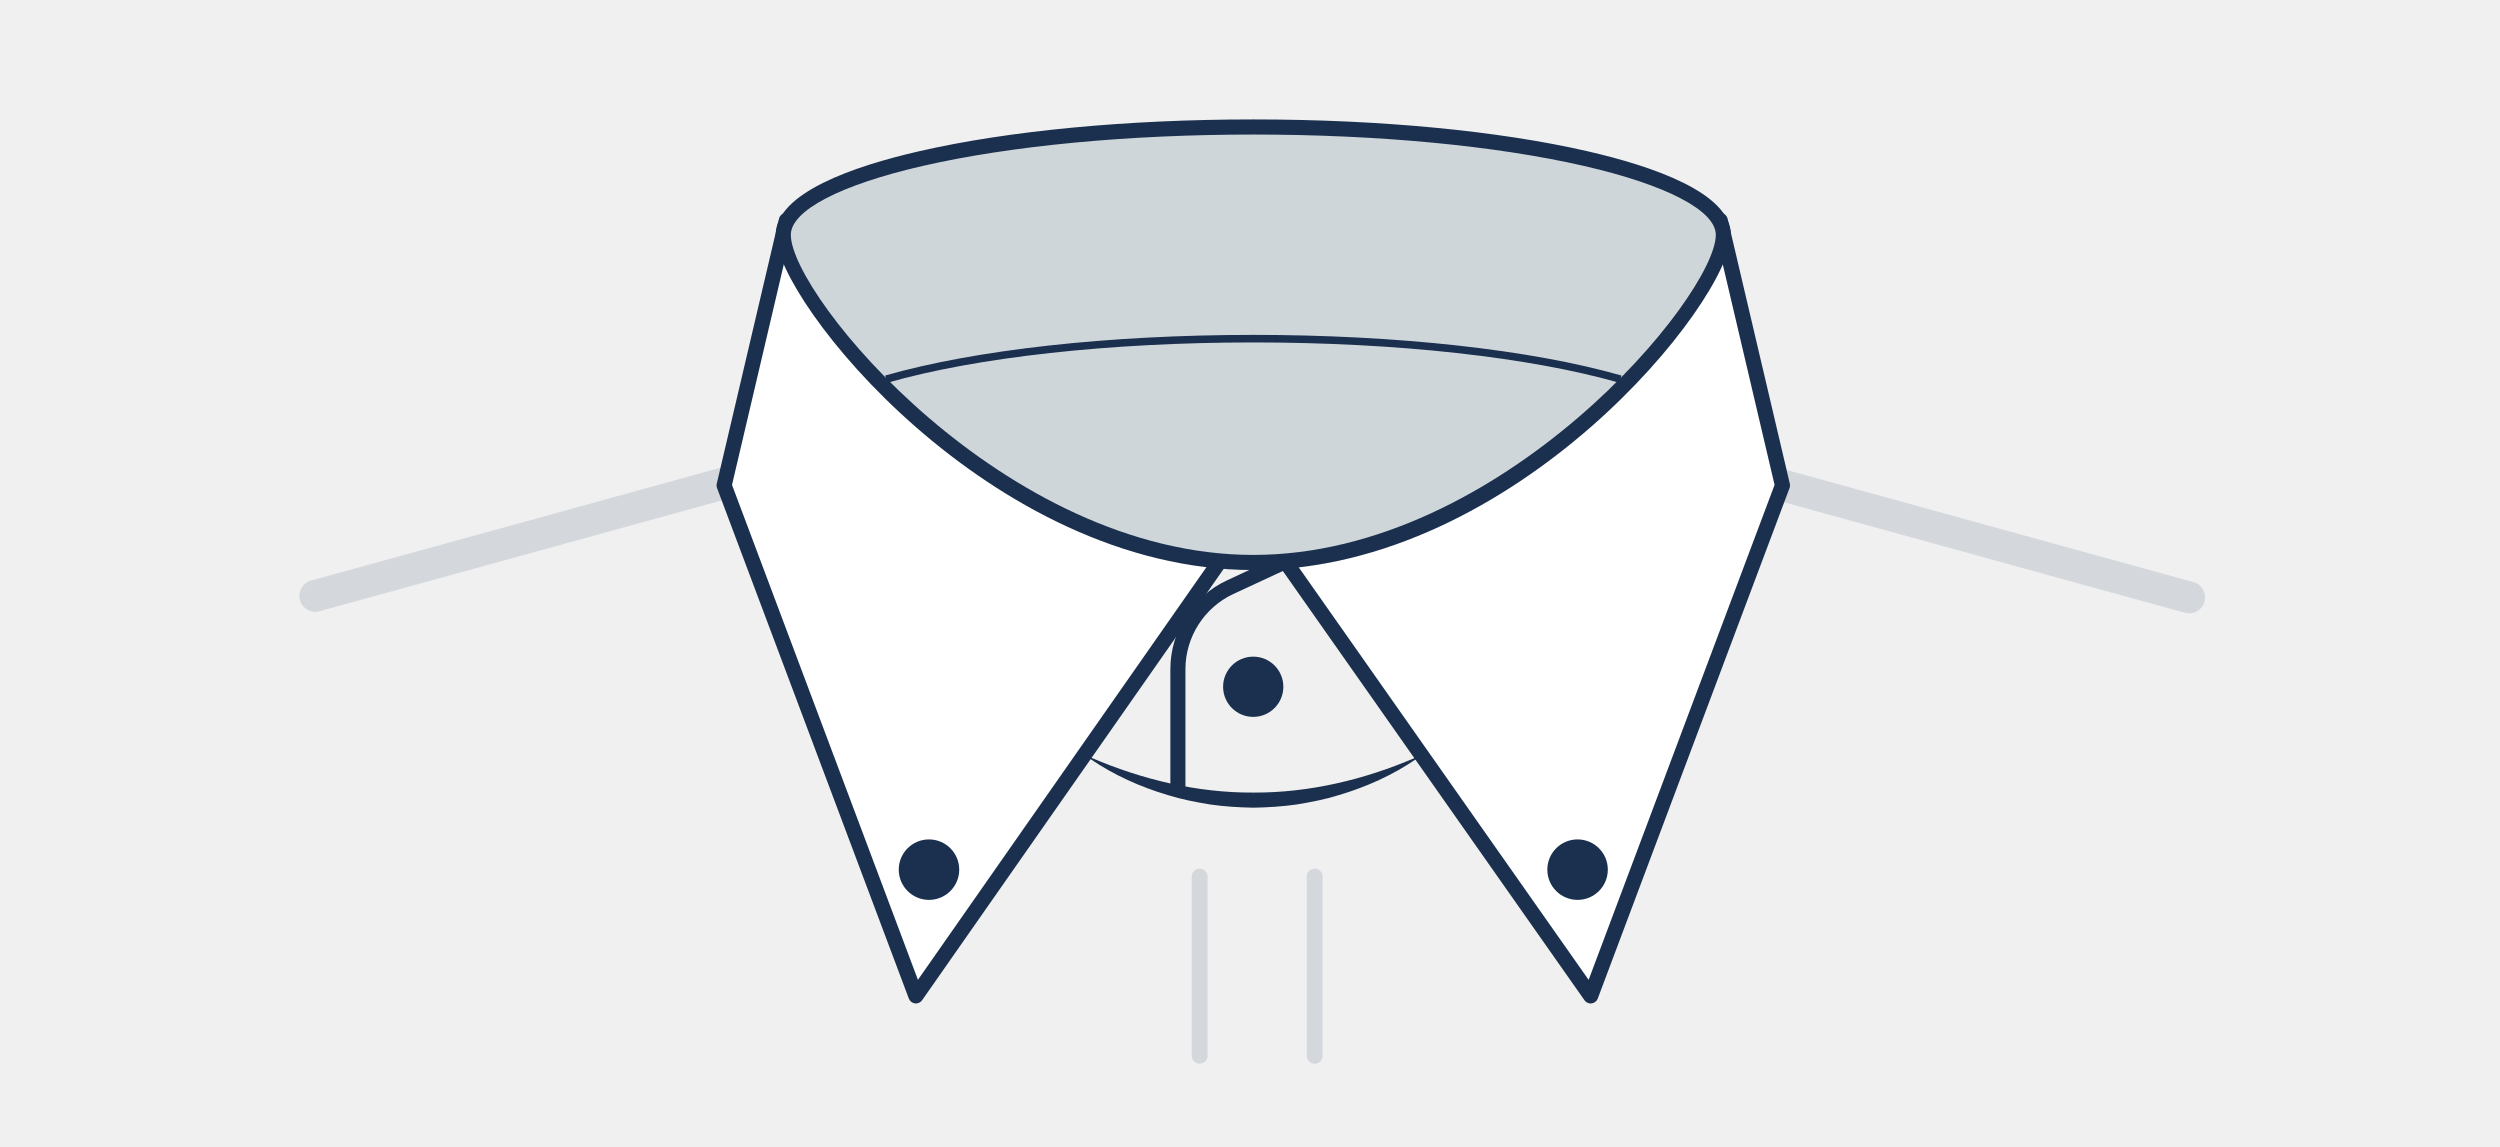
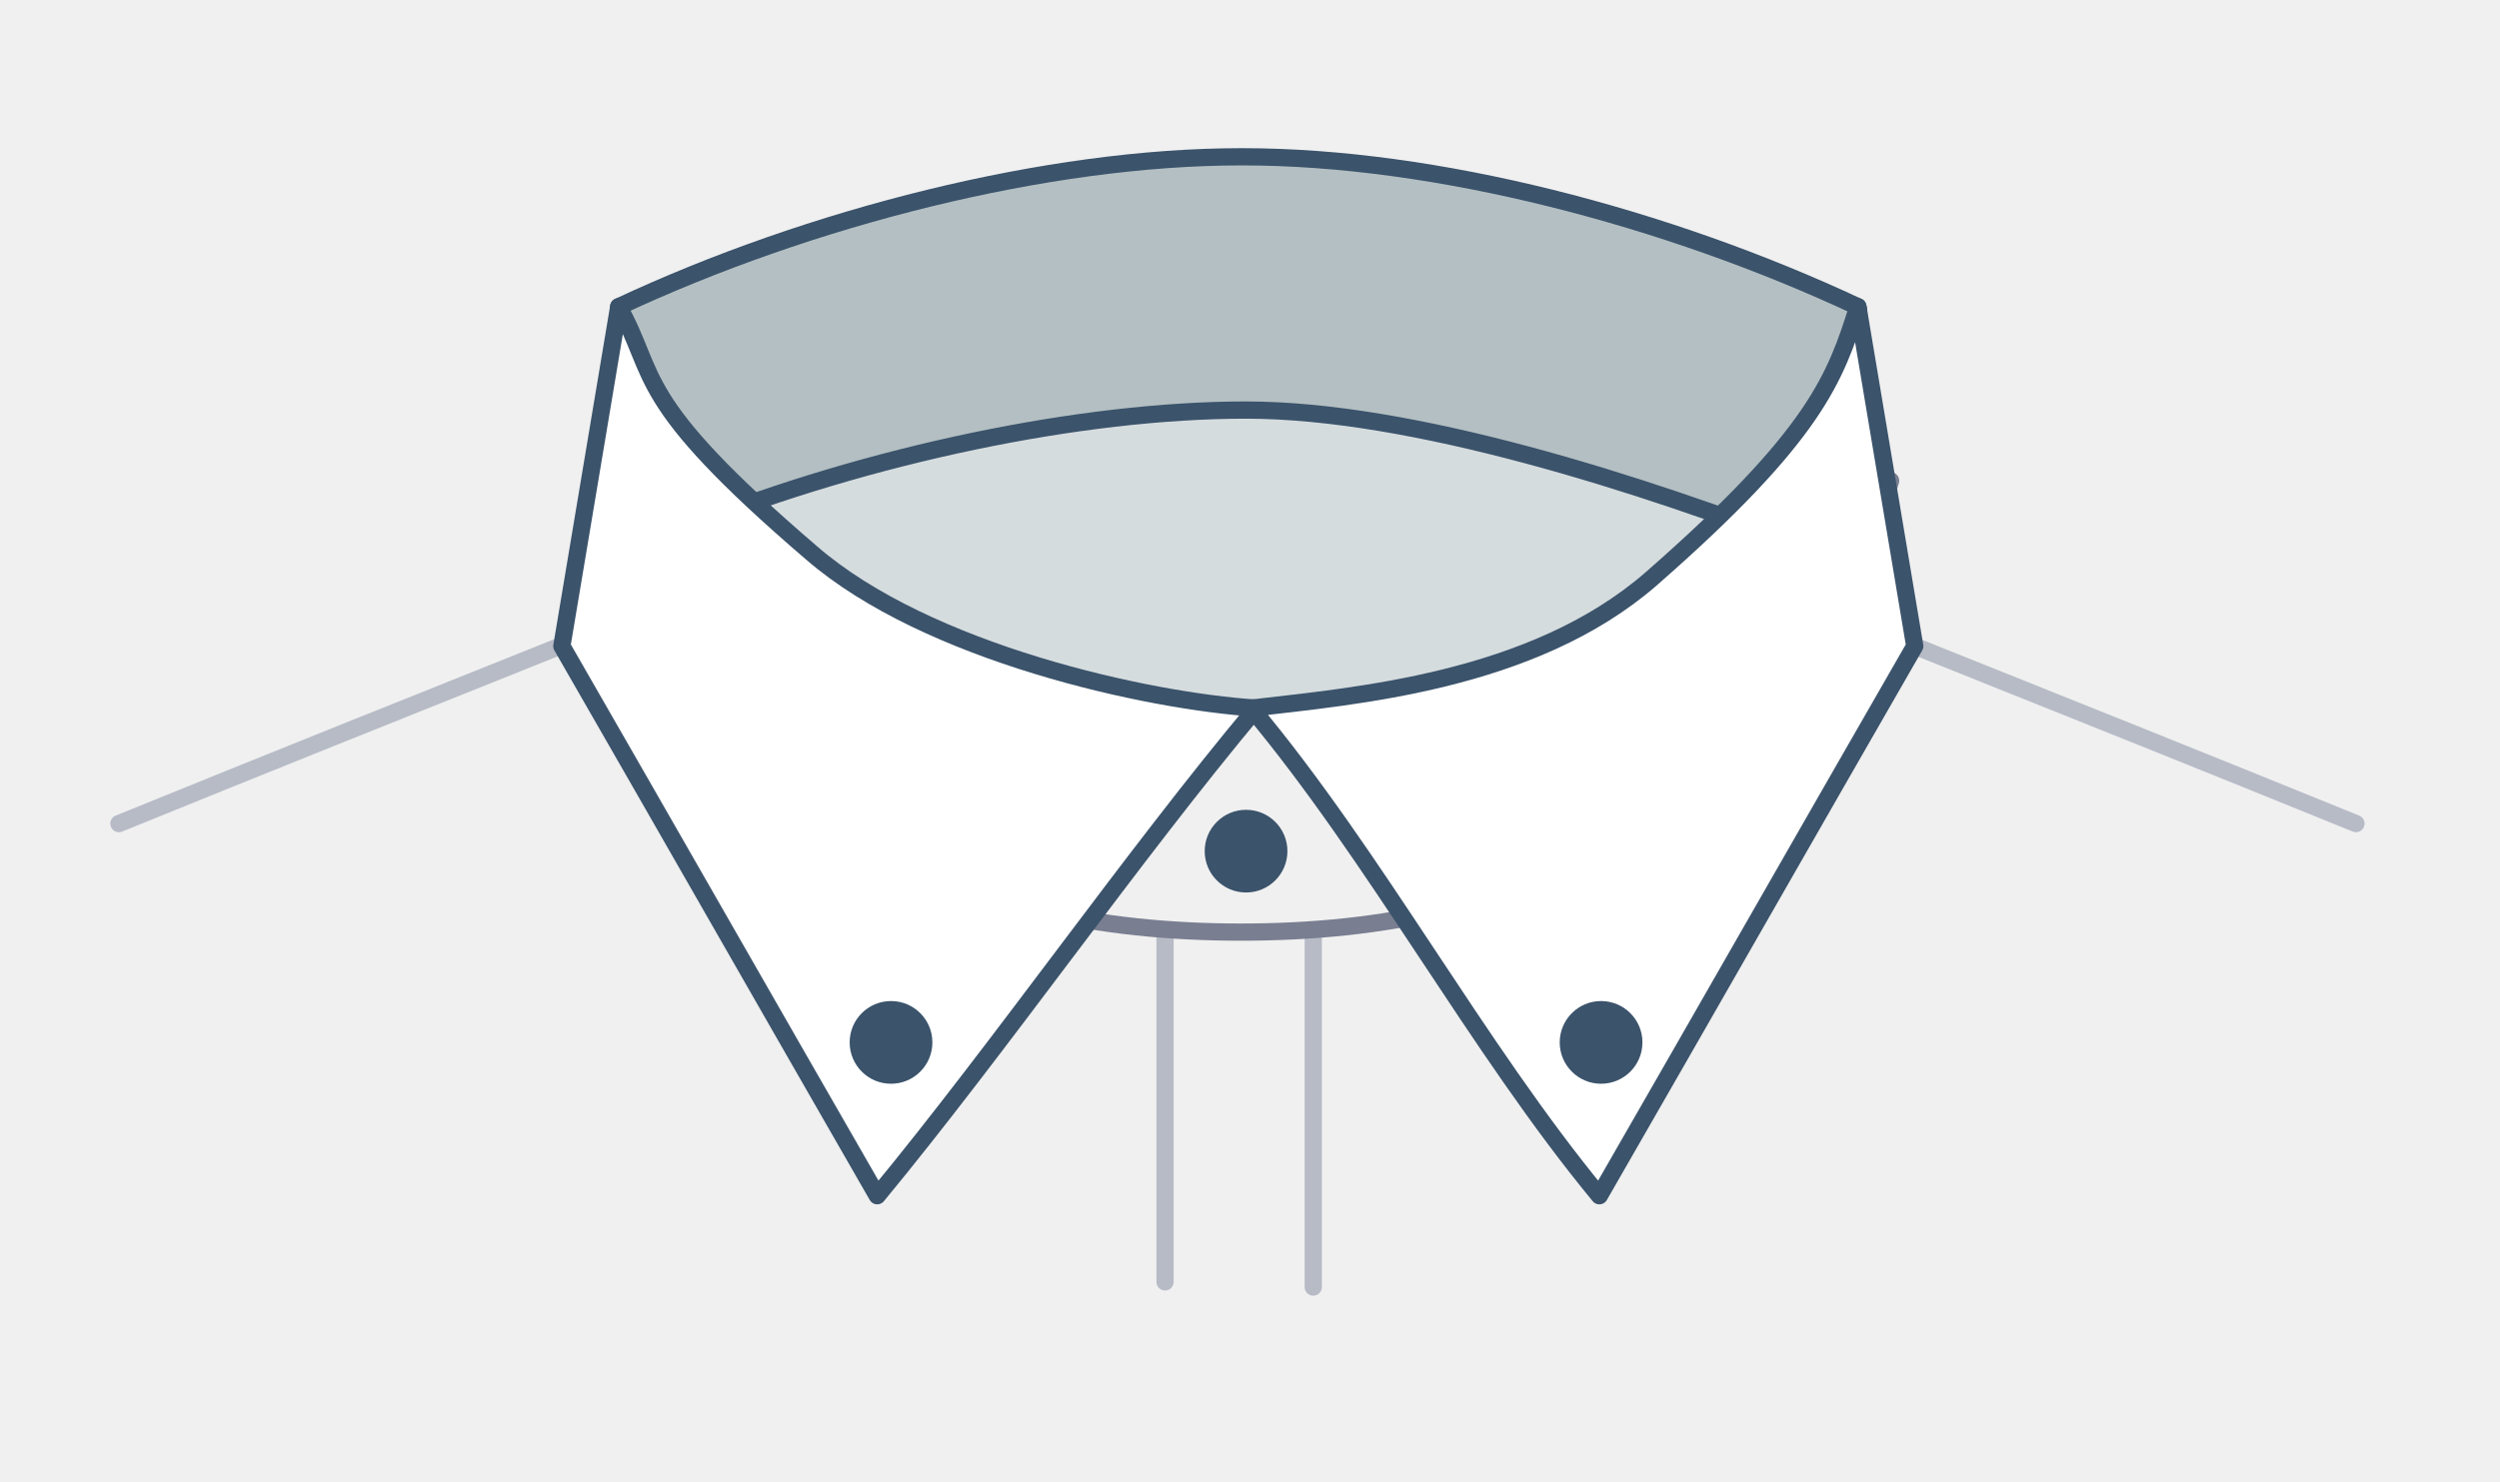
- <svg xmlns="http://www.w3.org/2000/svg" width="314px" height="144px" viewBox="0 0 314 144" version="1.1" style="background: #FFFFFF;">
-   <defs />
-   <g id="Collar-button-down" stroke="none" stroke-width="1" fill="none" fill-rule="evenodd">
-     <g id="thumbnail-misc/collar-background" opacity="0.4" transform="translate(8, 3)" stroke="#A9B4C0" stroke-linecap="round" stroke-linejoin="round">
-       <g id="Group" transform="translate(31.60606, 56.7)">
-         <path d="M51.682,0.9 C39.256,4.318 14.082,11.291 0,15.143" id="Stroke-15" stroke-width="4" />
-         <path d="M235.352,0 C225.33,2.741 195.52,11.005 179.703,15.332" id="Stroke-15-Copy" stroke-width="4" transform="translate(207.5277, 7.66583) scale(-1, 1) translate(-207.5277, -7.66583) " />
-       </g>
-       <g id="Group-2" transform="translate(141.7758, 107.1)">
-         <path d="M15.352,0 L15.352,22.5" id="Stroke-19" stroke-width="2" />
-         <path d="M0.903,0 L0.903,22.5" id="Stroke-19" stroke-width="2" />
-       </g>
-     </g>
-     <g id="thumbnail/collar/Button-down" transform="translate(90, 14)">
-       <g>
-         <polygon id="Fill-1" fill="#FFFFFF" points="71.599 56.742 109.789 111.087 133.876 46.967 126.056 13.679" />
-         <g id="Group-26" transform="translate(0, 0.036)">
-           <path d="M109.789,112 C109.482,112 109.191,111.852 109.012,111.597 L70.821,57.251 C70.52,56.822 70.624,56.23 71.053,55.929 C71.482,55.627 72.073,55.73 72.376,56.16 L109.532,109.034 L132.886,46.867 L125.132,13.86 C125.013,13.349 125.329,12.838 125.84,12.718 C126.343,12.602 126.86,12.914 126.981,13.425 L134.801,46.714 C134.844,46.897 134.831,47.089 134.765,47.265 L110.678,111.385 C110.554,111.714 110.258,111.948 109.909,111.993 C109.869,111.998 109.829,112 109.789,112" id="Fill-2" fill="#1B304E" />
-           <polyline id="Fill-5" fill="#FFFFFF" points="8.769 13.643 0.95 46.932 25.037 111.051 63.227 56.427" />
-           <path d="M25.037,112 C24.998,112 24.958,111.998 24.918,111.993 C24.568,111.949 24.272,111.715 24.148,111.385 L0.061,47.265 C-0.005,47.089 -0.018,46.897 0.025,46.714 L7.845,13.425 C7.966,12.914 8.483,12.601 8.986,12.718 C9.497,12.838 9.813,13.349 9.694,13.86 L1.94,46.867 L25.292,109.029 L62.449,55.882 C62.75,55.453 63.34,55.347 63.771,55.648 C64.201,55.949 64.307,56.541 64.006,56.97 L25.815,111.595 C25.637,111.851 25.345,112 25.037,112" id="Fill-7" fill="#1B304E" />
-           <path d="M30.479,95.192 C30.479,97.29 28.779,98.99 26.681,98.99 C24.583,98.99 22.883,97.29 22.883,95.192 C22.883,93.094 24.583,91.394 26.681,91.394 C28.779,91.394 30.479,93.094 30.479,95.192" id="Fill-10" fill="#1B304E" />
-           <path d="M126.453,15.463 C126.453,22.946 100.021,56.612 67.416,56.612 C34.81,56.612 8.379,22.946 8.379,15.463 C8.379,7.98 34.81,1.914 67.416,1.914 C100.021,1.914 126.453,7.98 126.453,15.463" id="Fill-12" fill="#CED6DA" />
-           <path d="M67.416,2.863 C51.716,2.863 36.966,4.264 25.883,6.807 C15.517,9.186 9.328,12.422 9.328,15.463 C9.328,23.096 36.129,55.662 67.416,55.662 C98.703,55.662 125.504,23.096 125.504,15.463 C125.504,12.422 119.315,9.186 108.949,6.807 C97.866,4.264 83.116,2.863 67.416,2.863 M67.416,57.561 C34.377,57.561 7.43,23.714 7.43,15.463 C7.43,10.199 17.233,6.844 25.458,4.956 C36.677,2.382 51.577,0.964 67.416,0.964 C83.255,0.964 98.155,2.382 109.374,4.956 C117.599,6.844 127.402,10.199 127.402,15.463 C127.402,23.714 100.455,57.561 67.416,57.561" id="Fill-14" fill="#1B304E" />
-           <path d="M113.399,34.045 C102.161,30.822 85.401,28.974 67.416,28.974 C49.432,28.974 32.672,30.822 21.435,34.044 L21.173,33.131 C32.493,29.886 49.347,28.025 67.416,28.025 C85.486,28.025 102.341,29.886 113.661,33.132 L113.399,34.045 Z" id="Fill-16" fill="#1B304E" />
-           <path d="M104.345,95.192 C104.345,97.29 106.046,98.99 108.144,98.99 C110.241,98.99 111.942,97.29 111.942,95.192 C111.942,93.094 110.241,91.394 108.144,91.394 C106.046,91.394 104.345,93.094 104.345,95.192" id="Fill-18" fill="#1B304E" />
-           <path d="M71.189,72.221 C71.189,74.311 69.495,76.005 67.405,76.005 C65.315,76.005 63.621,74.311 63.621,72.221 C63.621,70.131 65.315,68.437 67.405,68.437 C69.495,68.437 71.189,70.131 71.189,72.221" id="Fill-20" fill="#1B304E" />
-           <path d="M58.891,85.592 L56.998,85.592 L56.998,70.006 C56.998,65.237 59.793,60.859 64.118,58.852 L70.79,55.754 L71.587,57.469 L64.914,60.568 C61.255,62.266 58.891,65.971 58.891,70.006 L58.891,85.592 Z" id="Fill-22" fill="#1B304E" />
-           <path d="M87.889,81.289 C84.931,83.31 81.625,84.804 78.161,85.829 C76.435,86.373 74.651,86.71 72.858,87.008 C71.058,87.262 69.238,87.382 67.415,87.409 C65.593,87.377 63.772,87.265 61.973,87.004 C60.18,86.709 58.397,86.367 56.67,85.824 C53.206,84.798 49.901,83.307 46.941,81.289 L47.017,81.115 C53.449,83.89 60.409,85.55 67.415,85.512 C74.422,85.549 81.381,83.89 87.814,81.115 L87.889,81.289 Z" id="Fill-24" fill="#1B304E" />
-         </g>
-       </g>
-     </g>
-   </g>
+ <svg xmlns="http://www.w3.org/2000/svg" width="145" height="86" viewBox="0 0 145 86" fill="none">
+   <path d="M111.1 37.5C119.6 40.9 128.1 44.3 136.7 47.8" stroke="#B6BBC6" stroke-miterlimit="10" stroke-linecap="round" stroke-linejoin="round" />
+   <path d="M32.5 37.5C24 40.9 15.5 44.3 6.9 47.8" stroke="#B6BBC6" stroke-miterlimit="10" stroke-linecap="round" stroke-linejoin="round" />
+   <path d="M67.6 54C67.6 60.8 67.6 67.6 67.6 74.4" stroke="#B6BBC6" stroke-miterlimit="10" stroke-linecap="round" stroke-linejoin="round" />
+   <path d="M76.2 54.3C76.2 61.1 76.2 67.9 76.2 74.7" stroke="#B6BBC6" stroke-miterlimit="10" stroke-linecap="round" stroke-linejoin="round" />
+   <path d="M72.3 51.8C73.626 51.8 74.7 50.725 74.7 49.4C74.7 48.075 73.626 47 72.3 47C70.975 47 69.9 48.075 69.9 49.4C69.9 50.725 70.975 51.8 72.3 51.8Z" fill="#3B536B" />
+   <path d="M109.7 27.899C107.2 36.499 101.7 43.599 95.1 47.999C88.1 52.599 80.1 54.099 72 54.099C63.9 54.099 55.9 52.599 48.9 47.999C42.3 43.599 36.8 36.499 34.3 27.899" stroke="#797E91" stroke-miterlimit="10" stroke-linecap="round" stroke-linejoin="round" />
+   <path d="M82.8 40.999C82.8 40.999 61 41.799 59.4 40.499C55.3 39.199 43.2 35.799 40 30.399C50.3 26.299 62.6 23.699 72.2 23.699C81.8 23.699 95 27.899 105.3 31.899C99.6 37.399 87 40.399 82.8 40.999Z" fill="#D5DCDE" />
+   <path d="M107.8 17.8C96.7 12.6 83.3 9.1 72.1 9.1H72C60.8 9.1 47 12.6 35.9 17.8C36.4 18.8 36.9 26.6 40.1 30.5C50.4 26.4 62.7 23.8 72.3 23.8C81.9 23.8 95.1 28 105.4 32C106.2 30 108.2 18.6 107.8 17.8Z" fill="#B3BFC2" stroke="#3B536B" stroke-miterlimit="10" stroke-linecap="round" stroke-linejoin="round" />
+   <path d="M47.1 32.1C36.6 23.1 38.2 21.9 35.9 17.8C34.8 24.4 33.7 30.9 32.6 37.5C38.7 48.1 44.8 58.8 50.9 69.4C58 60.8 65.7 49.7 72.9 41.1C66.6 40.7 53.8 37.9 47.1 32.1Z" fill="white" stroke="#3B536B" stroke-miterlimit="10" stroke-linecap="round" stroke-linejoin="round" />
+   <path d="M95.8 33.6C105.4 25.2 106.5 21.9 107.8 17.8C108.9 24.4 110 30.9 111.1 37.5C105 48.1 98.9 58.8 92.8 69.4C85.7 60.8 79.8 49.7 72.6 41.1C78.5 40.4 88.9 39.6 95.8 33.6Z" fill="white" stroke="#3B536B" stroke-miterlimit="10" stroke-linecap="round" stroke-linejoin="round" />
+   <path d="M51.7 62.9C53.026 62.9 54.1 61.825 54.1 60.5C54.1 59.174 53.026 58.1 51.7 58.1C50.374 58.1 49.3 59.174 49.3 60.5C49.3 61.825 50.374 62.9 51.7 62.9Z" fill="#3B536B" />
+   <path d="M92.9 62.9C94.225 62.9 95.3 61.825 95.3 60.5C95.3 59.174 94.225 58.1 92.9 58.1C91.575 58.1 90.5 59.174 90.5 60.5C90.5 61.825 91.575 62.9 92.9 62.9Z" fill="#3B536B" />
</svg>
